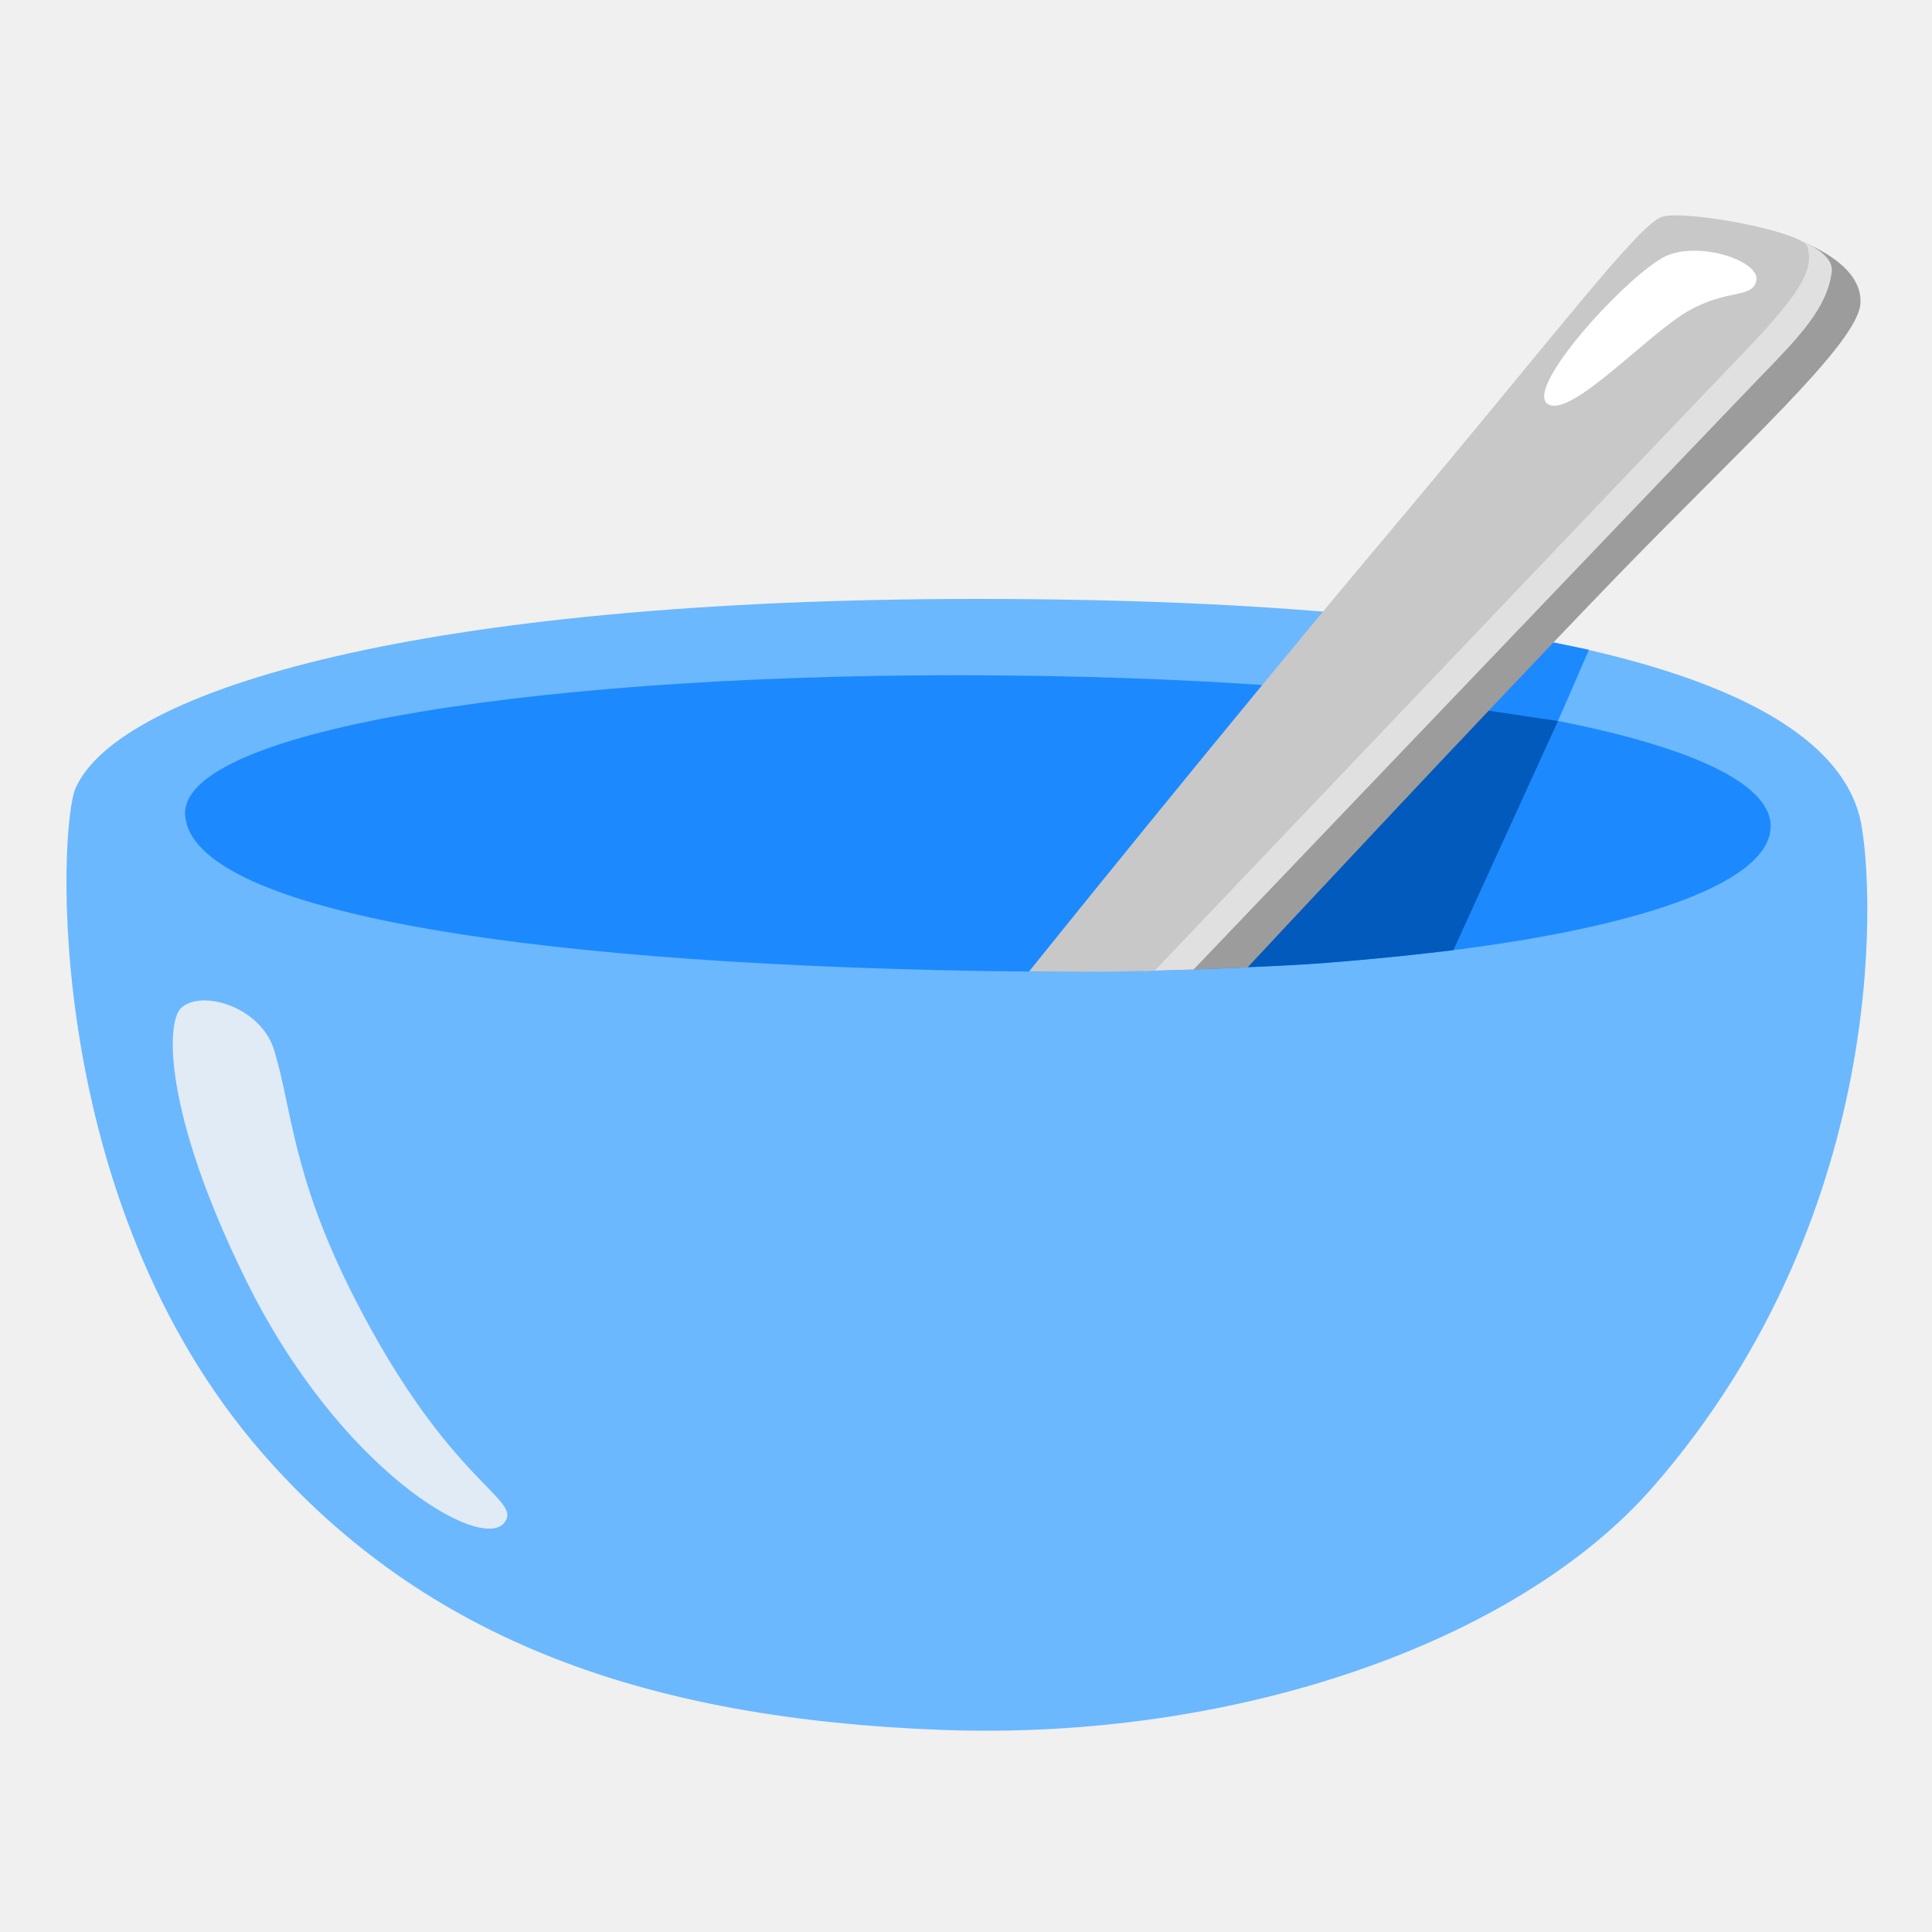
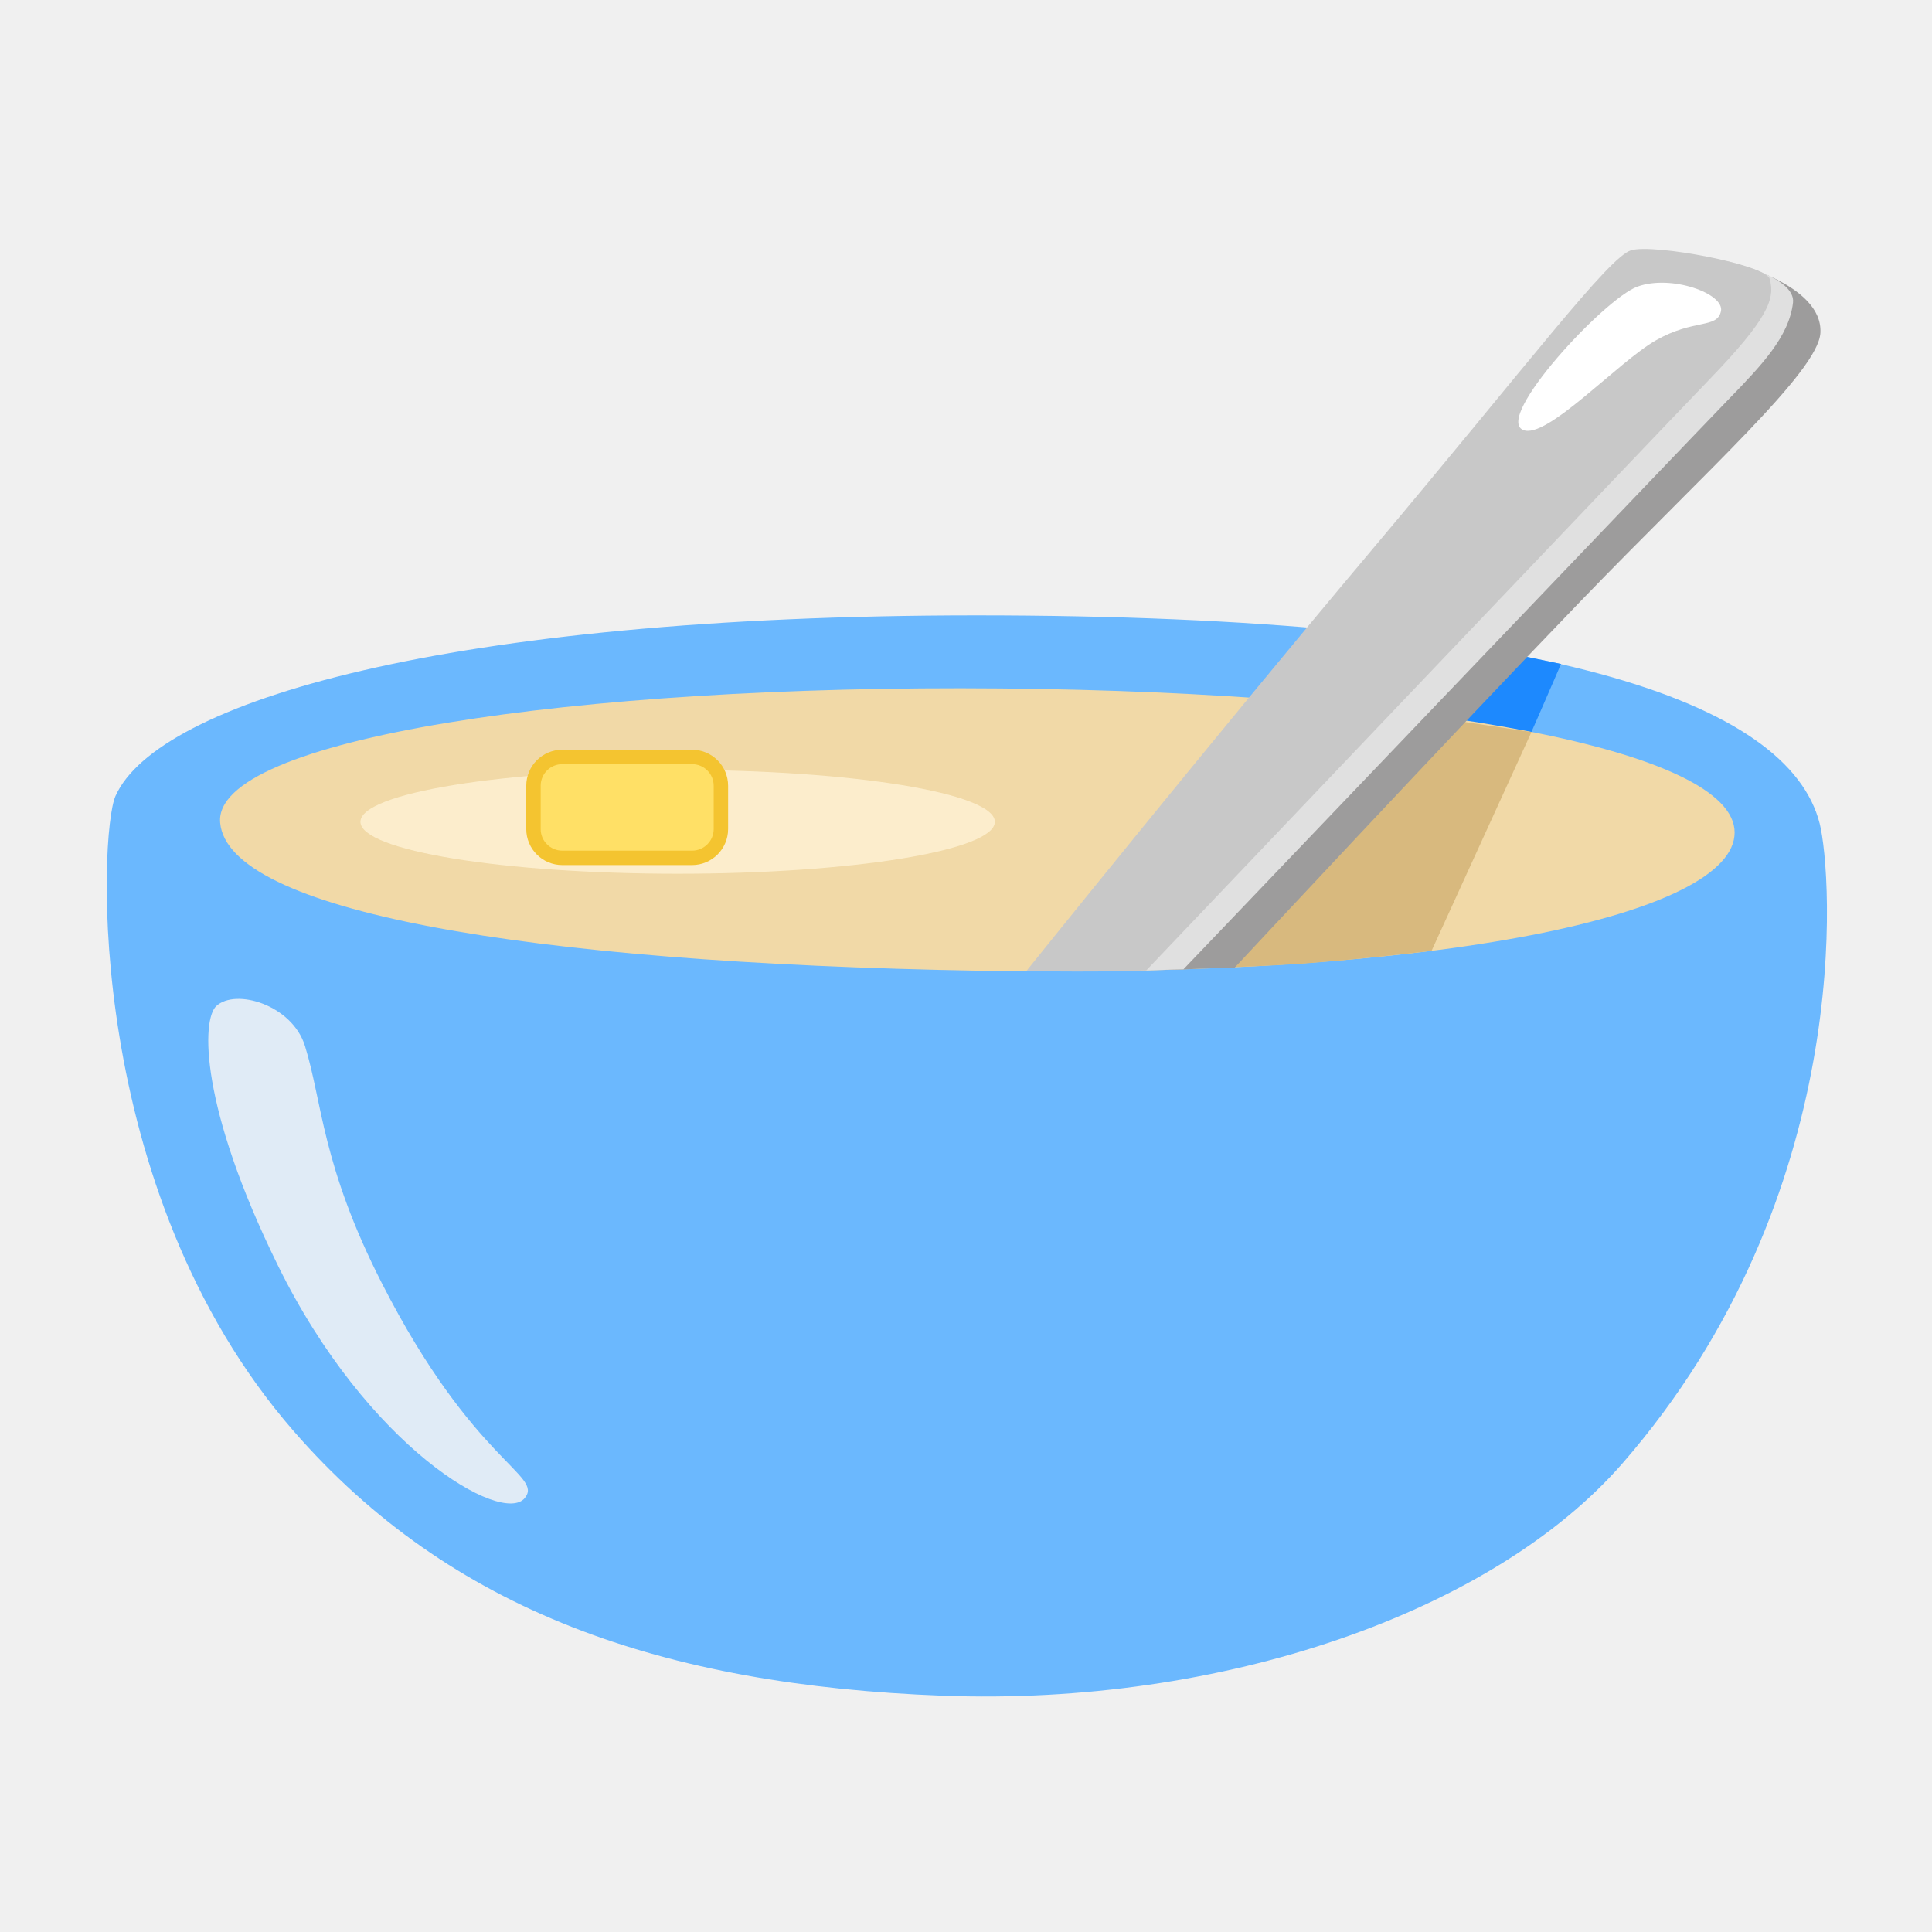
- <svg xmlns="http://www.w3.org/2000/svg" version="1.1" id="Layer_2" x="0px" y="0px" viewBox="0 0 128 128" style="enable-background:new 0 0 128 128;" xml:space="preserve">
-   <path style="fill:#6BB8FE;" d="M5.01,52.21c-1.14,2.55-2.24,27.27,12.35,44.04c10.89,12.51,25.62,17.63,45.02,18.36  s38.13-5.78,47.13-16.09c16.25-18.63,14.55-41.06,13.7-44.4c-2.15-8.46-19.07-14.44-58.56-14.44C27.93,39.7,7.93,45.68,5.01,52.21z" />
-   <path style="fill:#1D89FE;" d="M93.71,49.99c0.41-0.1,8.04,0.74,8.19,0.64s3.37-7.58,3.37-7.58s-2.87-0.6-4.25-0.86  C99.64,41.95,93.71,49.99,93.71,49.99z" />
-   <path style="fill:#E0EBF6;" d="M33.39,100.91c-1.57,1.89-10.9-3.51-17.11-16.13c-5.44-11.05-5.3-17.05-4.28-18  c1.34-1.25,5.26-0.09,6.15,2.76c1.2,3.84,1.16,8.29,5.35,16.49C29.87,98.5,34.73,99.3,33.39,100.91z" />
-   <path style="fill:#1D89FE;" d="M12.27,54.07c0.56,6.06,20.79,9.72,52.79,10.26c32,0.54,52.25-3.92,52.25-9.59s-21.2-9.72-50.9-9.99  S11.73,48.27,12.27,54.07z" />
-   <path style="fill:#025ABC;" d="M96.29,62.95l6.93-15.18l-8.85-1.32l-11.22,1.73l-7.41,16.08c0,0,7.41-0.11,11.82-0.44  C91.97,63.48,96.29,62.95,96.29,62.95z" />
-   <path style="fill:#9D9C9C;" d="M82.64,64.11c0,0,15.36-16.48,24.07-25.5s16.4-15.86,16.55-18.52c0.19-3.42-6.34-4.91-6.34-4.91  L75.74,60.97l-1.09,3.27c0,0,2.96,0.08,4.43,0C80.57,64.16,82.64,64.11,82.64,64.11z" />
-   <path style="fill:#E0E0E0;" d="M116.78,15.12c0,0,4.79,1.05,4.58,2.87c-0.27,2.36-2.18,4.35-4.52,6.76S79.08,64.23,79.08,64.23  l-3.37,0.1l-0.4-1.72L116.78,15.12z" />
-   <path style="fill:#C8C8C8;" d="M68.18,64.36c0,0,12.73-15.86,23.86-29.09s16.53-20.44,18.09-20.91s9.33,0.99,9.61,1.98  c0.4,1.38-0.12,2.77-4.17,6.97c-4.05,4.2-39.07,41-39.07,41s-1.81,0.06-3.58,0.07S68.18,64.36,68.18,64.36z" />
-   <path style="fill:#FFFFFF;" d="M110.57,16.88c-2.3,0.83-9.94,9.08-7.93,9.94c1.62,0.7,6.58-4.72,9.22-6.22c2.64-1.5,4.22-0.79,4.5-2  C116.65,17.38,112.93,16.02,110.57,16.88z" />
+ <svg xmlns="http://www.w3.org/2000/svg" viewBox="-3.0 -3.0 134.0 134.0">
+   <style>.mark{fill:none;stroke:#FF3D71;stroke-width:4.2;paint-order:stroke;filter:drop-shadow(0 0 1.5px #fff);transform-box:fill-box;transform-origin:center;animation:mark 1.6s ease-in-out infinite}@keyframes mark{0%,100%{opacity:.45;transform:scale(.9)}50%{opacity:1;transform:scale(1.08)}}.hand{animation:tap 1.6s ease-in-out infinite}@keyframes tap{0%,100%{transform:translate(0,0)}50%{transform:translate(-2.5px,0)}}.spoon,.sip,.palm{transform-box:view-box}.spoon{animation:feed 1.6s ease-in-out infinite}@keyframes feed{0%,100%{transform:translate(5px,7px)}50%{transform:translate(0,0)}}.sip{animation:sip 2s ease-in-out infinite}@keyframes sip{0%,100%{transform:rotate(10deg)}50%{transform:rotate(-6deg)}}.palm{animation:twist .9s ease-in-out infinite alternate}@keyframes twist{from{transform:rotate(-14deg)}to{transform:rotate(14deg)}}.wave,.wag,.nod,.shake,.bow{transform-box:view-box}.wave{animation:wave 1s ease-in-out infinite alternate}@keyframes wave{from{transform:rotate(-16deg)}to{transform:rotate(14deg)}}.wag{animation:wag .5s ease-in-out infinite alternate}@keyframes wag{from{transform:rotate(-16deg)}to{transform:rotate(16deg)}}.nod{animation:nod 1s ease-in-out infinite}@keyframes nod{0%,100%{transform:translateY(0) rotate(0)}50%{transform:translateY(5px) rotate(0) scaleY(.97)}}.shake{animation:shake 1s ease-in-out infinite}@keyframes shake{0%,100%{transform:rotate(0)}25%{transform:rotate(-7deg)}75%{transform:rotate(7deg)}}.bow{animation:bow 2.2s ease-in-out infinite}@keyframes bow{0%,60%,100%{transform:rotate(0) translateY(0)}30%{transform:translateY(5px) rotate(0)}}.bubble{transform-box:fill-box;transform-origin:center;animation:bubble 2.4s ease-in infinite;opacity:0}@keyframes bubble{0%{opacity:0;transform:translate(0,0) scale(.6)}15%{opacity:1}100%{opacity:0;transform:translate(4px,-46px) scale(1.2)}}@media (prefers-reduced-motion:reduce){.mark,.hand,.spoon,.sip,.palm,.wave,.wag,.nod,.shake,.bow,.bubble{animation:none}}</style>
+   <g>
+     <path style="fill:#6BB8FE;" d="M5.01,52.21c-1.14,2.55-2.24,27.27,12.35,44.04c10.89,12.51,25.62,17.63,45.02,18.36  s38.13-5.78,47.13-16.09c16.25-18.63,14.55-41.06,13.7-44.4c-2.15-8.46-19.07-14.44-58.56-14.44C27.93,39.7,7.93,45.68,5.01,52.21z" />
+     <path style="fill:#1D89FE;" d="M93.71,49.99c0.41-0.1,8.04,0.74,8.19,0.64s3.37-7.58,3.37-7.58s-2.87-0.6-4.25-0.86  C99.64,41.95,93.71,49.99,93.71,49.99z" />
+     <path style="fill:#E0EBF6;" d="M33.39,100.91c-1.57,1.89-10.9-3.51-17.11-16.13c-5.44-11.05-5.3-17.05-4.28-18  c1.34-1.25,5.26-0.09,6.15,2.76c1.2,3.84,1.16,8.29,5.35,16.49C29.87,98.5,34.73,99.3,33.39,100.91z" />
+     <path style="fill:#F1D9A7;" d="M12.27,54.07c0.56,6.06,20.79,9.72,52.79,10.26c32,0.54,52.25-3.92,52.25-9.59s-21.2-9.72-50.9-9.99  S11.73,48.27,12.27,54.07z" />
+     <path style="fill:#D8B97E;" d="M96.29,62.95l6.93-15.18l-8.85-1.32l-11.22,1.73l-7.41,16.08c0,0,7.41-0.11,11.82-0.44  C91.97,63.48,96.29,62.95,96.29,62.95z" />
+     <path style="fill:#9D9C9C;" d="M82.64,64.11c0,0,15.36-16.48,24.07-25.5s16.4-15.86,16.55-18.52c0.19-3.42-6.34-4.91-6.34-4.91  L75.74,60.97l-1.09,3.27c0,0,2.96,0.08,4.43,0C80.57,64.16,82.64,64.11,82.64,64.11z" />
+     <path style="fill:#E0E0E0;" d="M116.78,15.12c0,0,4.79,1.05,4.58,2.87c-0.27,2.36-2.18,4.35-4.52,6.76S79.08,64.23,79.08,64.23  l-3.37,0.1l-0.4-1.72L116.78,15.12z" />
+     <path style="fill:#C8C8C8;" d="M68.18,64.36c0,0,12.73-15.86,23.86-29.09s16.53-20.44,18.09-20.91s9.33,0.99,9.61,1.98  c0.4,1.38-0.12,2.77-4.17,6.97c-4.05,4.2-39.07,41-39.07,41s-1.81,0.06-3.58,0.07S68.18,64.36,68.18,64.36z" />
+     <path style="fill:#FFFFFF;" d="M110.57,16.88c-2.3,0.83-9.94,9.08-7.93,9.94c1.62,0.7,6.58-4.72,9.22-6.22c2.64-1.5,4.22-0.79,4.5-2  C116.65,17.38,112.93,16.02,110.57,16.88z" />
+   </g>
+   <ellipse cx="44" cy="54" rx="22" ry="3.6" fill="#FFF3D6" opacity=".8" />
+   <rect x="34" y="49.5" width="13" height="7" rx="2" fill="#FFE066" stroke="#F4C430" stroke-width="1" />
</svg>
